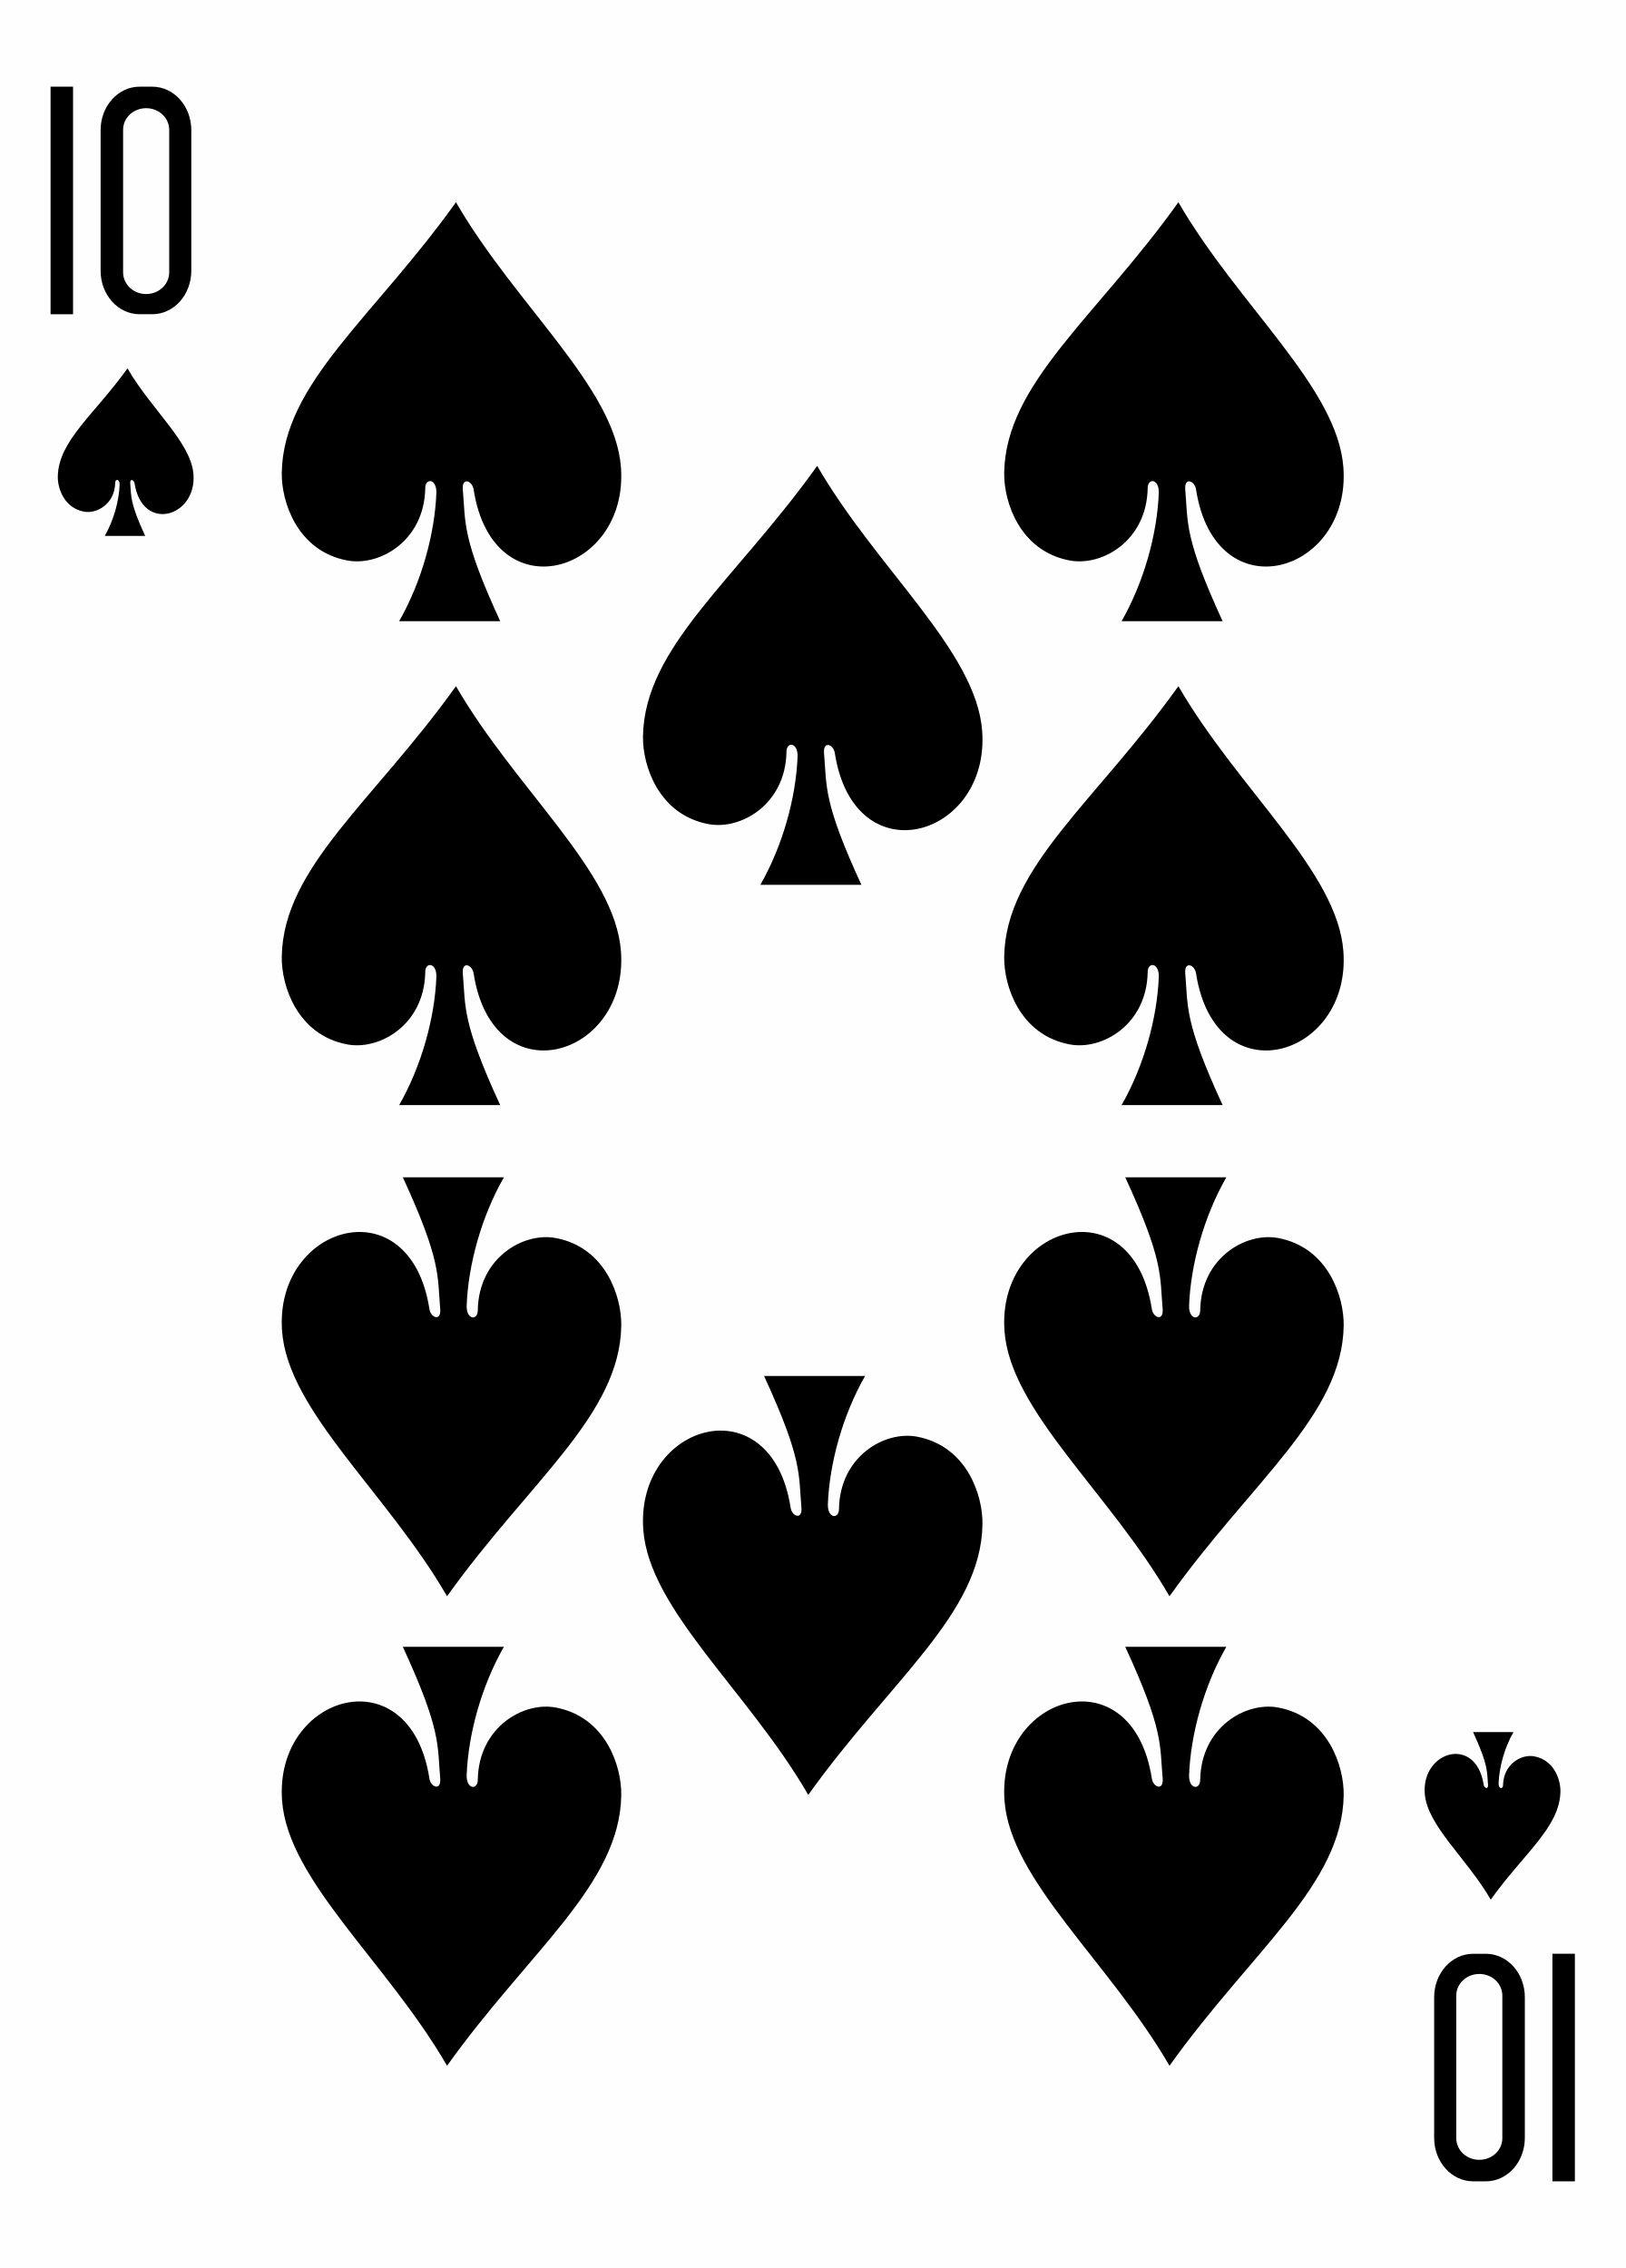
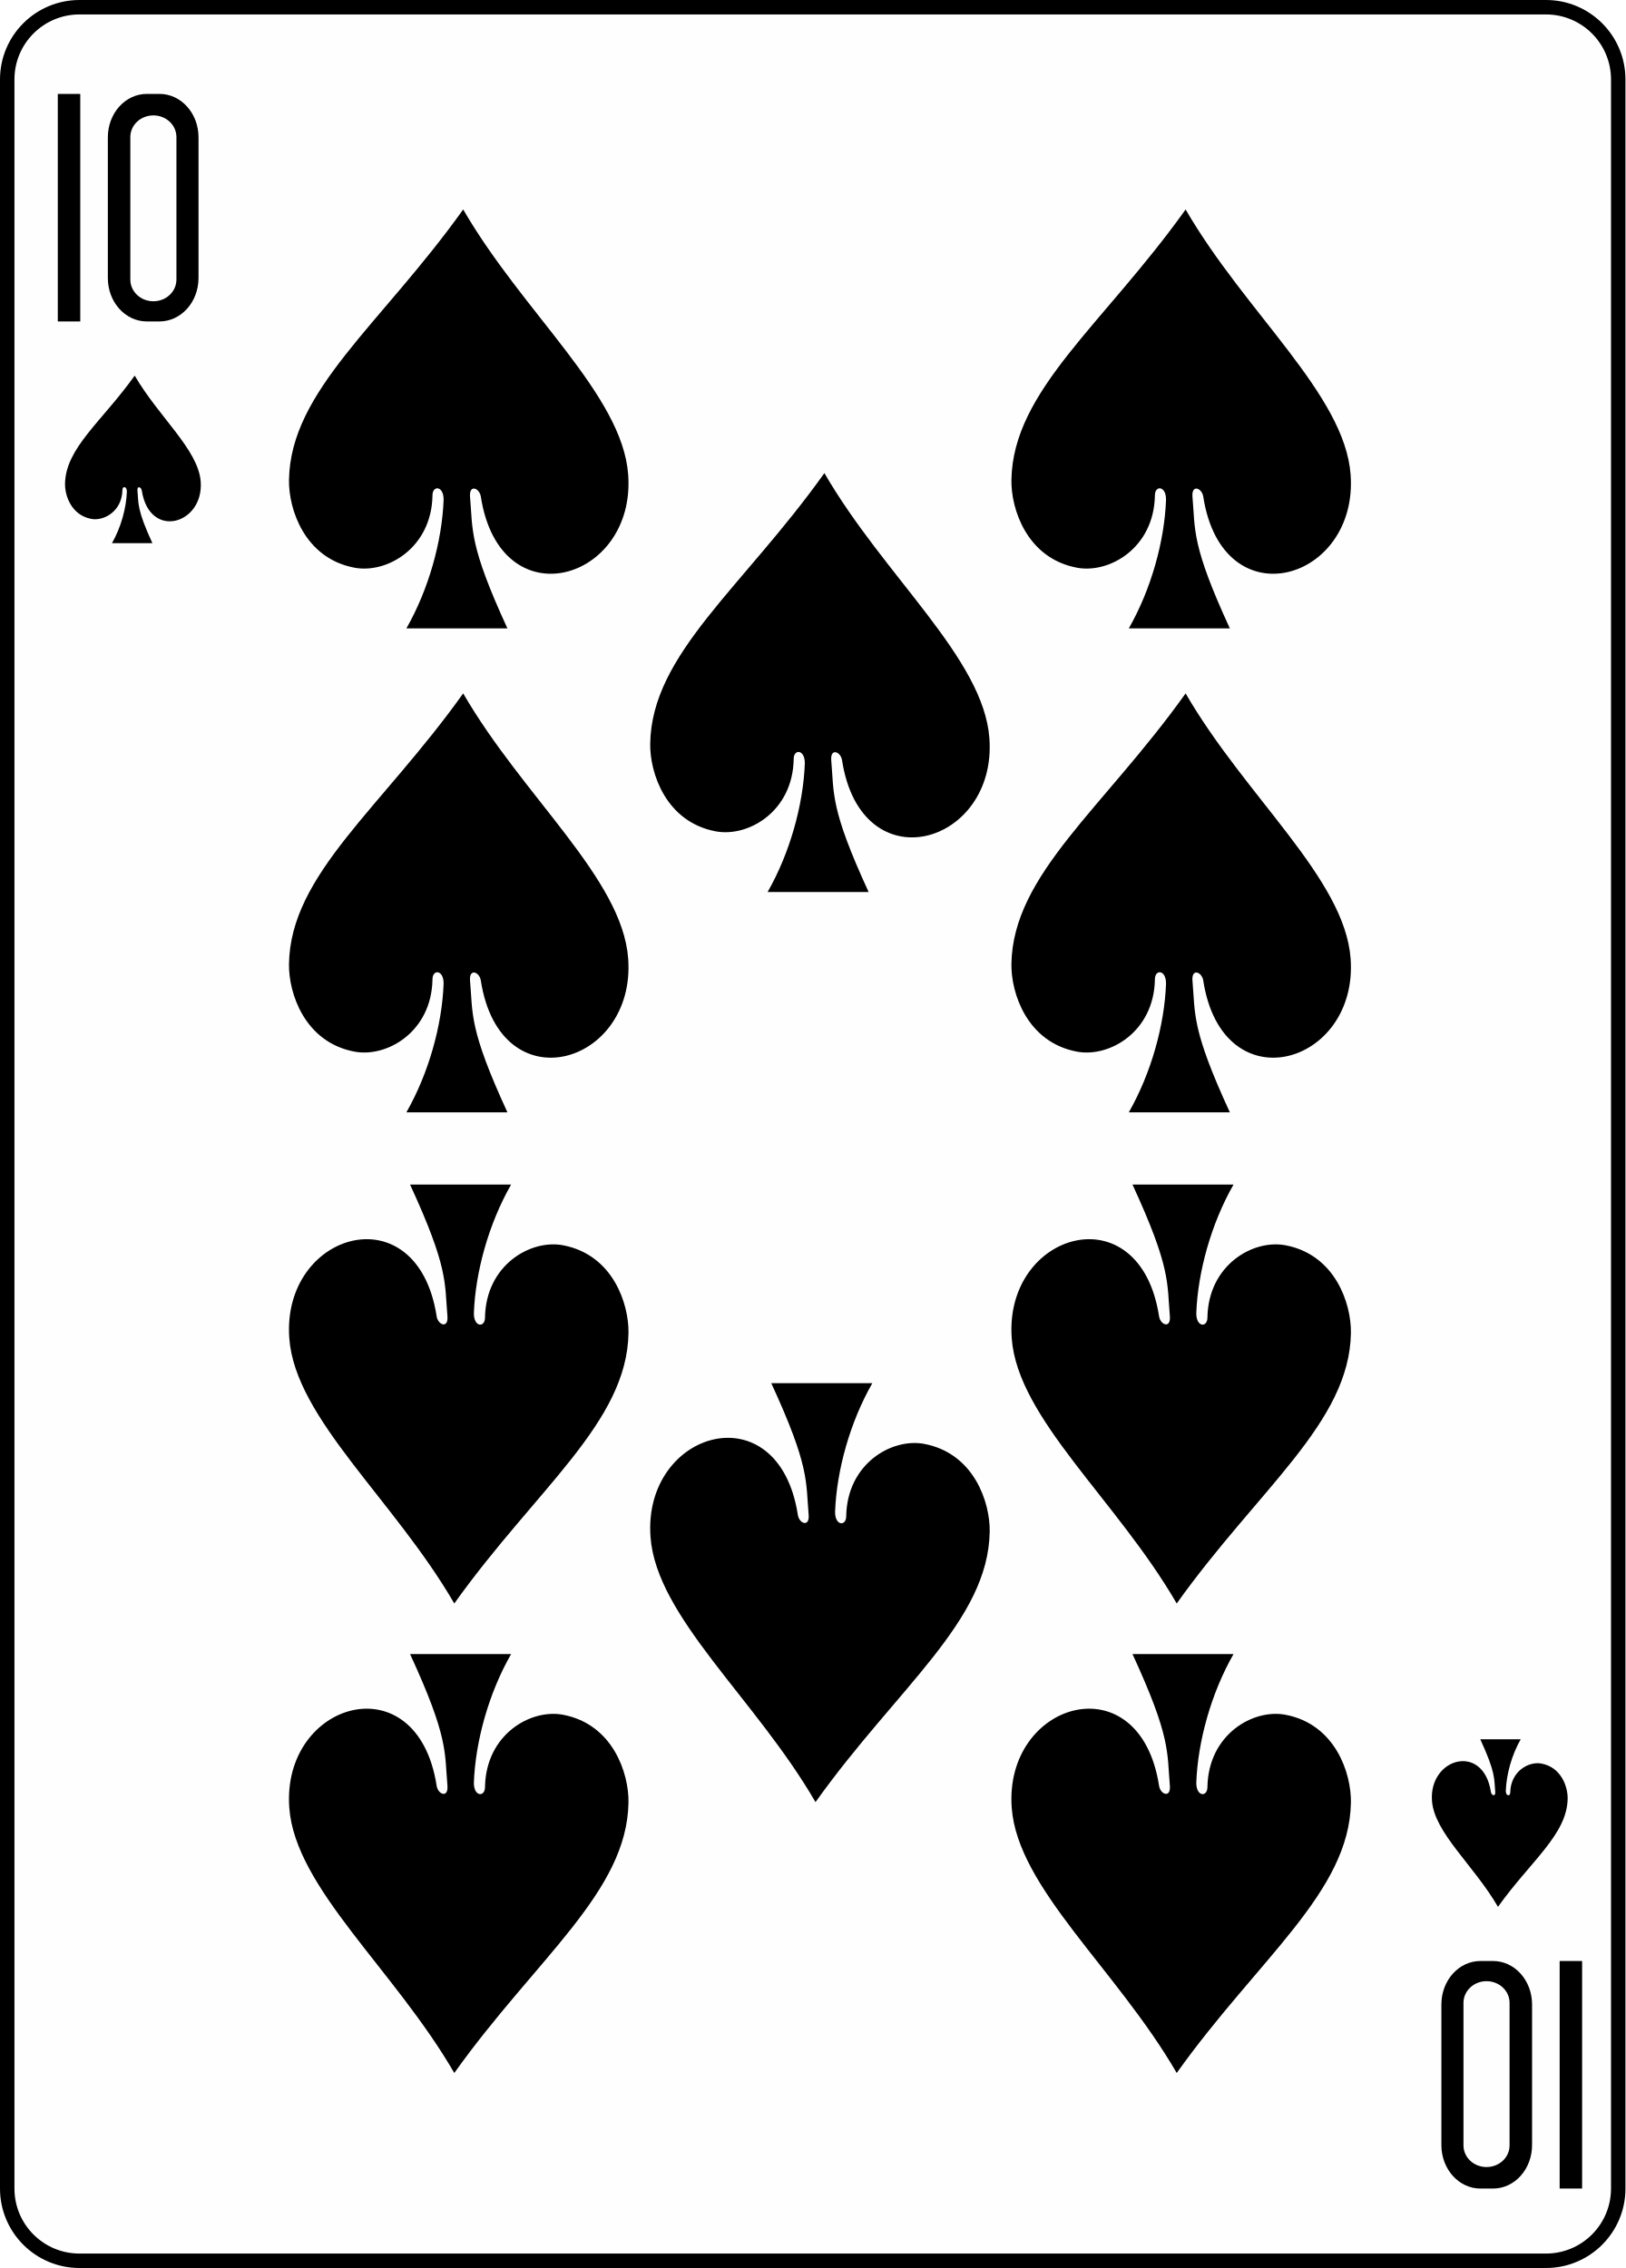
- <svg xmlns="http://www.w3.org/2000/svg" xmlns:xlink="http://www.w3.org/1999/xlink" version="1.2" baseProfile="tiny" viewBox="0 0 225 314" width="225px" height="314px">
+ <svg xmlns="http://www.w3.org/2000/svg" xmlns:xlink="http://www.w3.org/1999/xlink" version="1.2" baseProfile="tiny" viewBox="-1 -1 225 314" width="225px" height="314px">
  <defs>
    <path id="suit" d="M26.406,40.187c0.015-1.979-1.561-2.017-1.542-0.573c-0.133,7.257-6.311,10.83-10.799,9.982             c-6.92-1.307-9.129-8.129-9.062-12.148C5.205,25.046,17.775,15.9,29.116,0c8.311,14.351,22.028,25.623,22.839,36.717             c1.08,14.749-17.711,20.25-20.394,3.06c-0.173-1.214-1.613-1.759-1.501-0.063c0.408,4.711-0.171,6.674,5.179,18.287H21.252             C24.351,52.574,26.195,45.911,26.406,40.187L26.406,40.187z" />
    <path id="numeral" d="M0,31.505V0H3.11v31.505H0L0,31.505z M12.328,0c-2.994,0-5.4,2.687-5.4,6.021v19.461c0,3.336,2.406,6.021,5.4,6.021h1.746             c2.994,0,5.406-2.686,5.406-6.021V6.022C19.481,2.686,17.069,0,14.074,0H12.328z M13.232,2.978c1.768,0,3.19,1.337,3.19,3.002             v19.723c0,1.664-1.424,3.006-3.19,3.006c-1.771,0-3.191-1.342-3.191-3.006V5.98C10.039,4.315,11.461,2.978,13.232,2.978z" />
  </defs>
-   <rect width="225" height="314" fill="#fefefe" />
+   <rect stroke="#000000" stroke-width="2" rx="10" ry="10" width="223" height="312" fill="#fefefe" />
  <g class="maxi-card">
    <use xlink:href="#numeral" transform="matrix(1,0,0,1,7,12)" />
    <use xlink:href="#suit" transform="matrix(0.4,0,0,0.4,6,51)" />
    <use xlink:href="#numeral" transform="matrix(-1,0,0,-1,218,302)" />
    <use xlink:href="#suit" transform="matrix(-0.4,0,0,-0.4,218,263)" />
    <use xlink:href="#suit" transform="matrix(1,0,0,1,34,28)" />
    <use xlink:href="#suit" transform="matrix(1,0,0,1,34,95)" />
    <use xlink:href="#suit" transform="matrix(1,0,0,1,84,64.5)" />
    <use xlink:href="#suit" transform="matrix(-1,0,0,-1,91,221)" />
    <use xlink:href="#suit" transform="matrix(-1,0,0,-1,91,286)" />
    <use xlink:href="#suit" transform="matrix(1,0,0,1,134,28)" />
    <use xlink:href="#suit" transform="matrix(1,0,0,1,134,95)" />
    <use xlink:href="#suit" transform="matrix(-1,0,0,-1,141,248.5)" />
    <use xlink:href="#suit" transform="matrix(-1,0,0,-1,191,221)" />
    <use xlink:href="#suit" transform="matrix(-1,0,0,-1,191,286)" />
  </g>
</svg>
